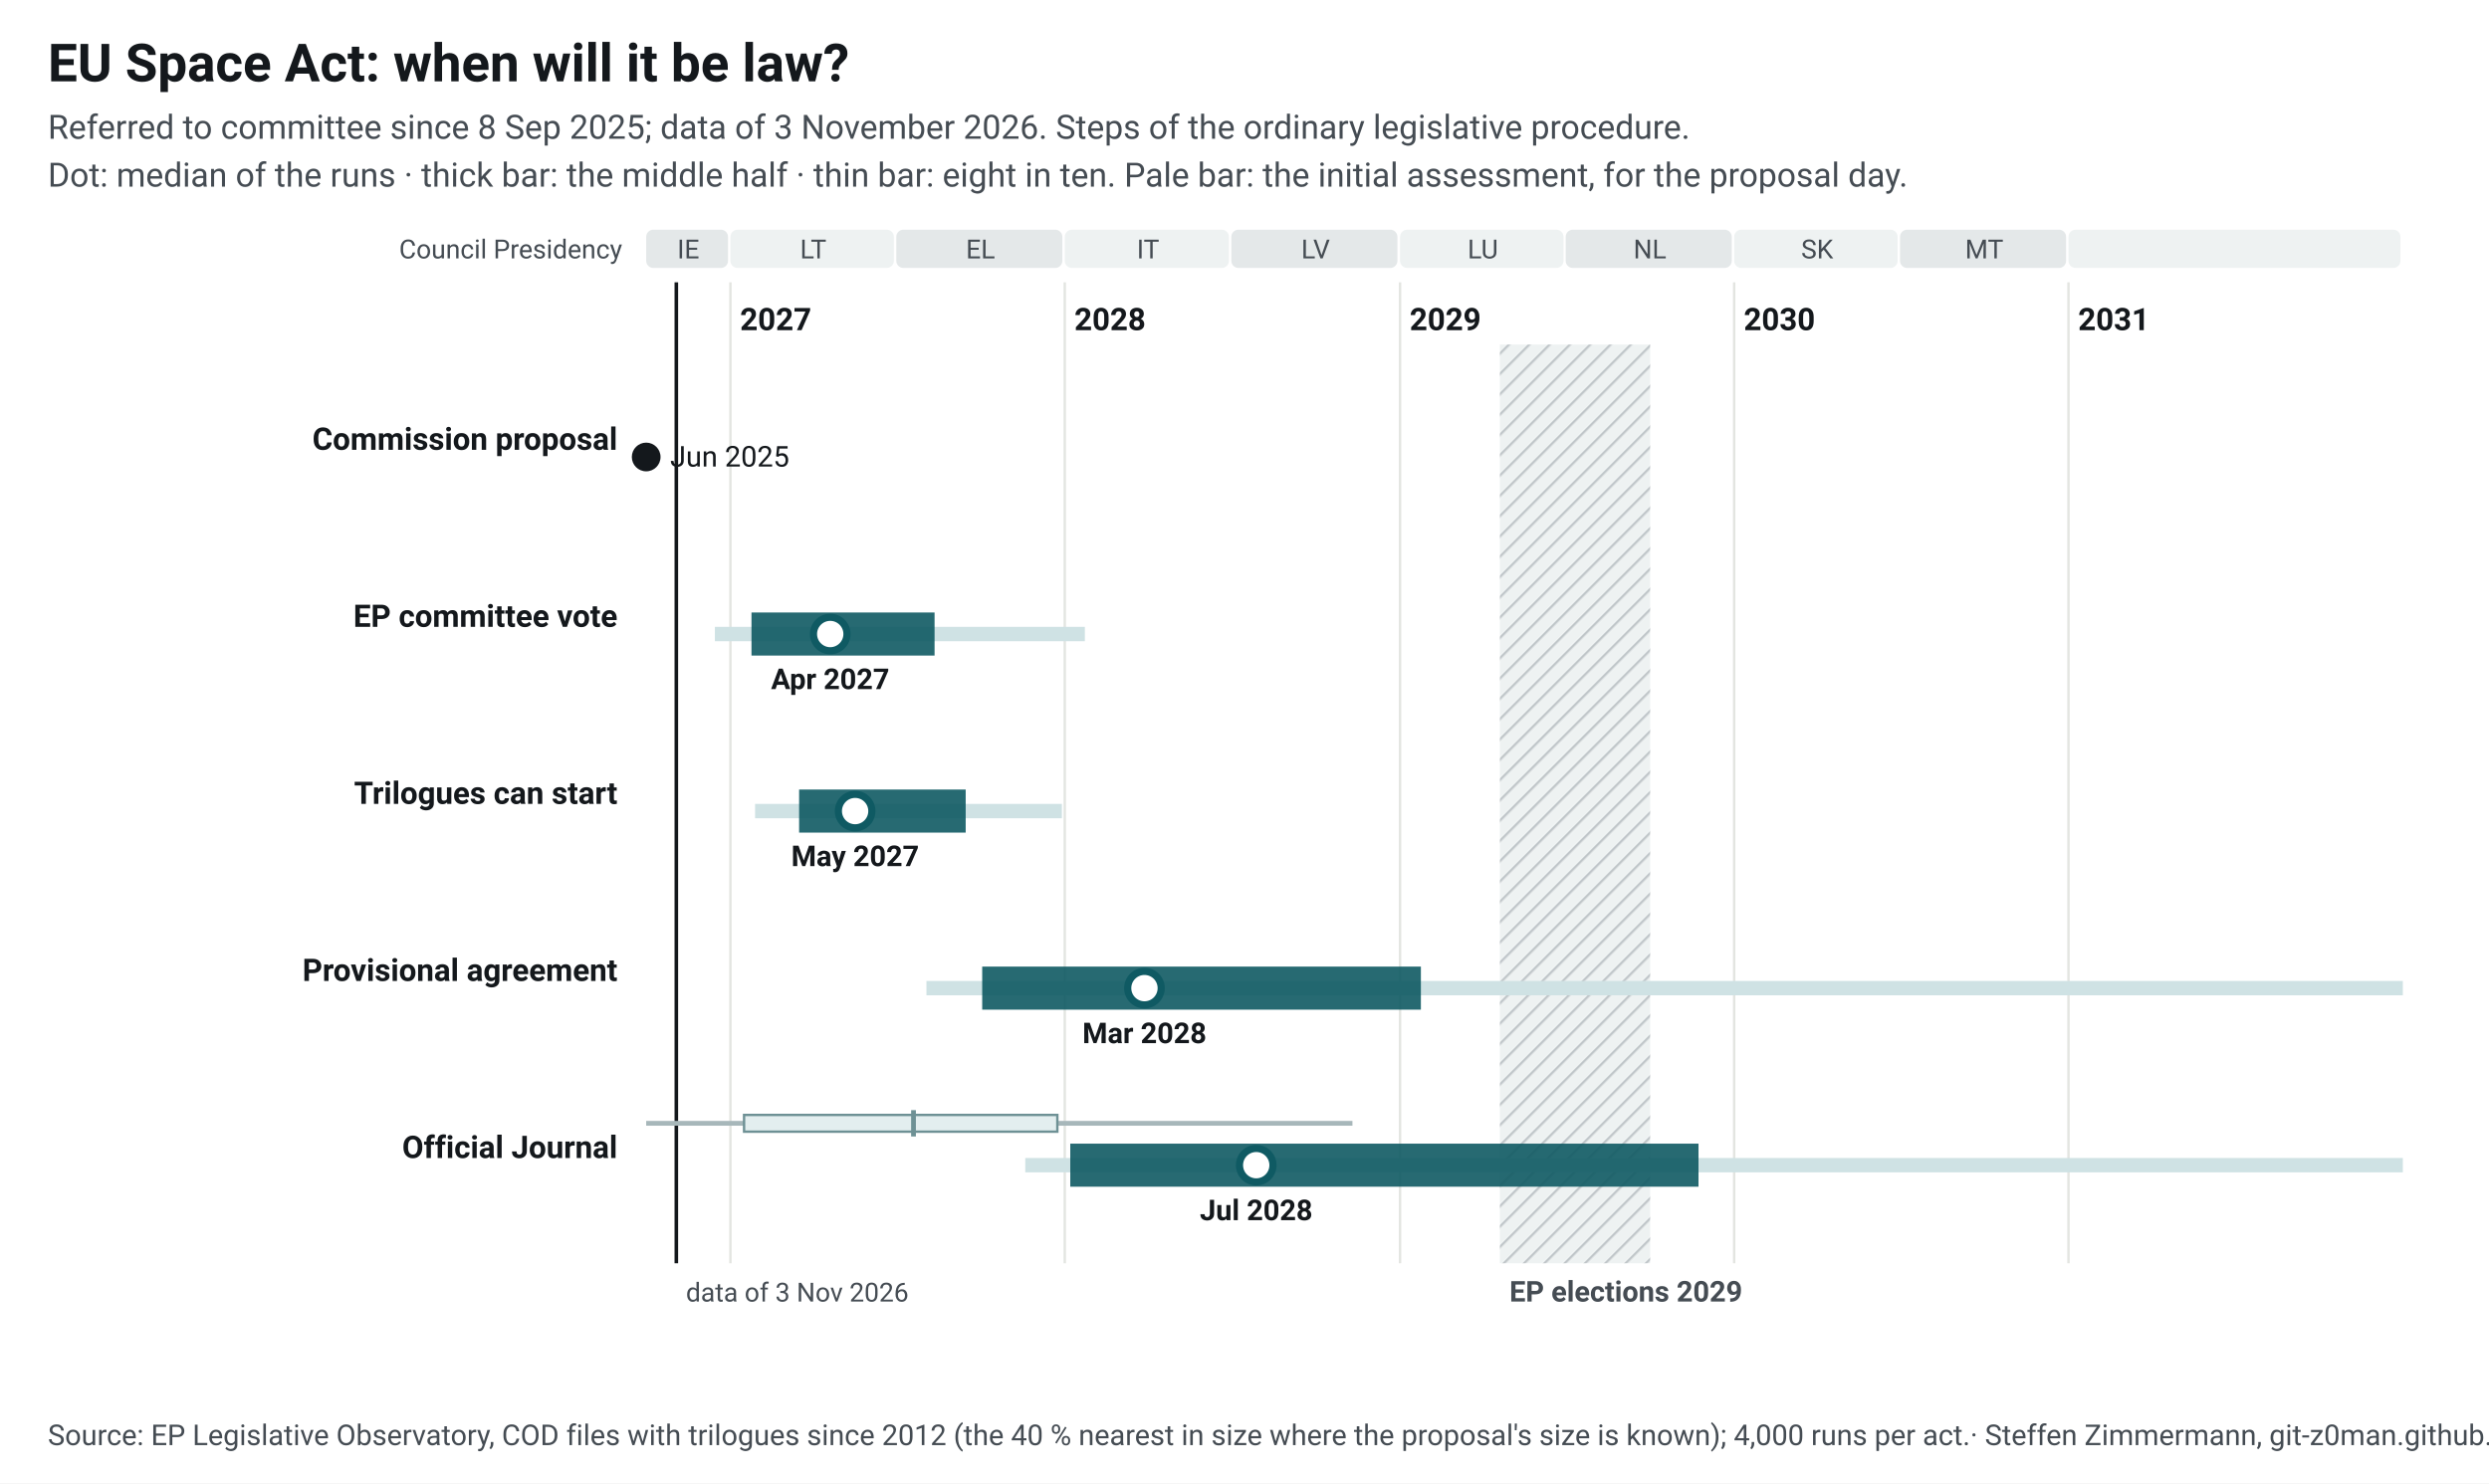
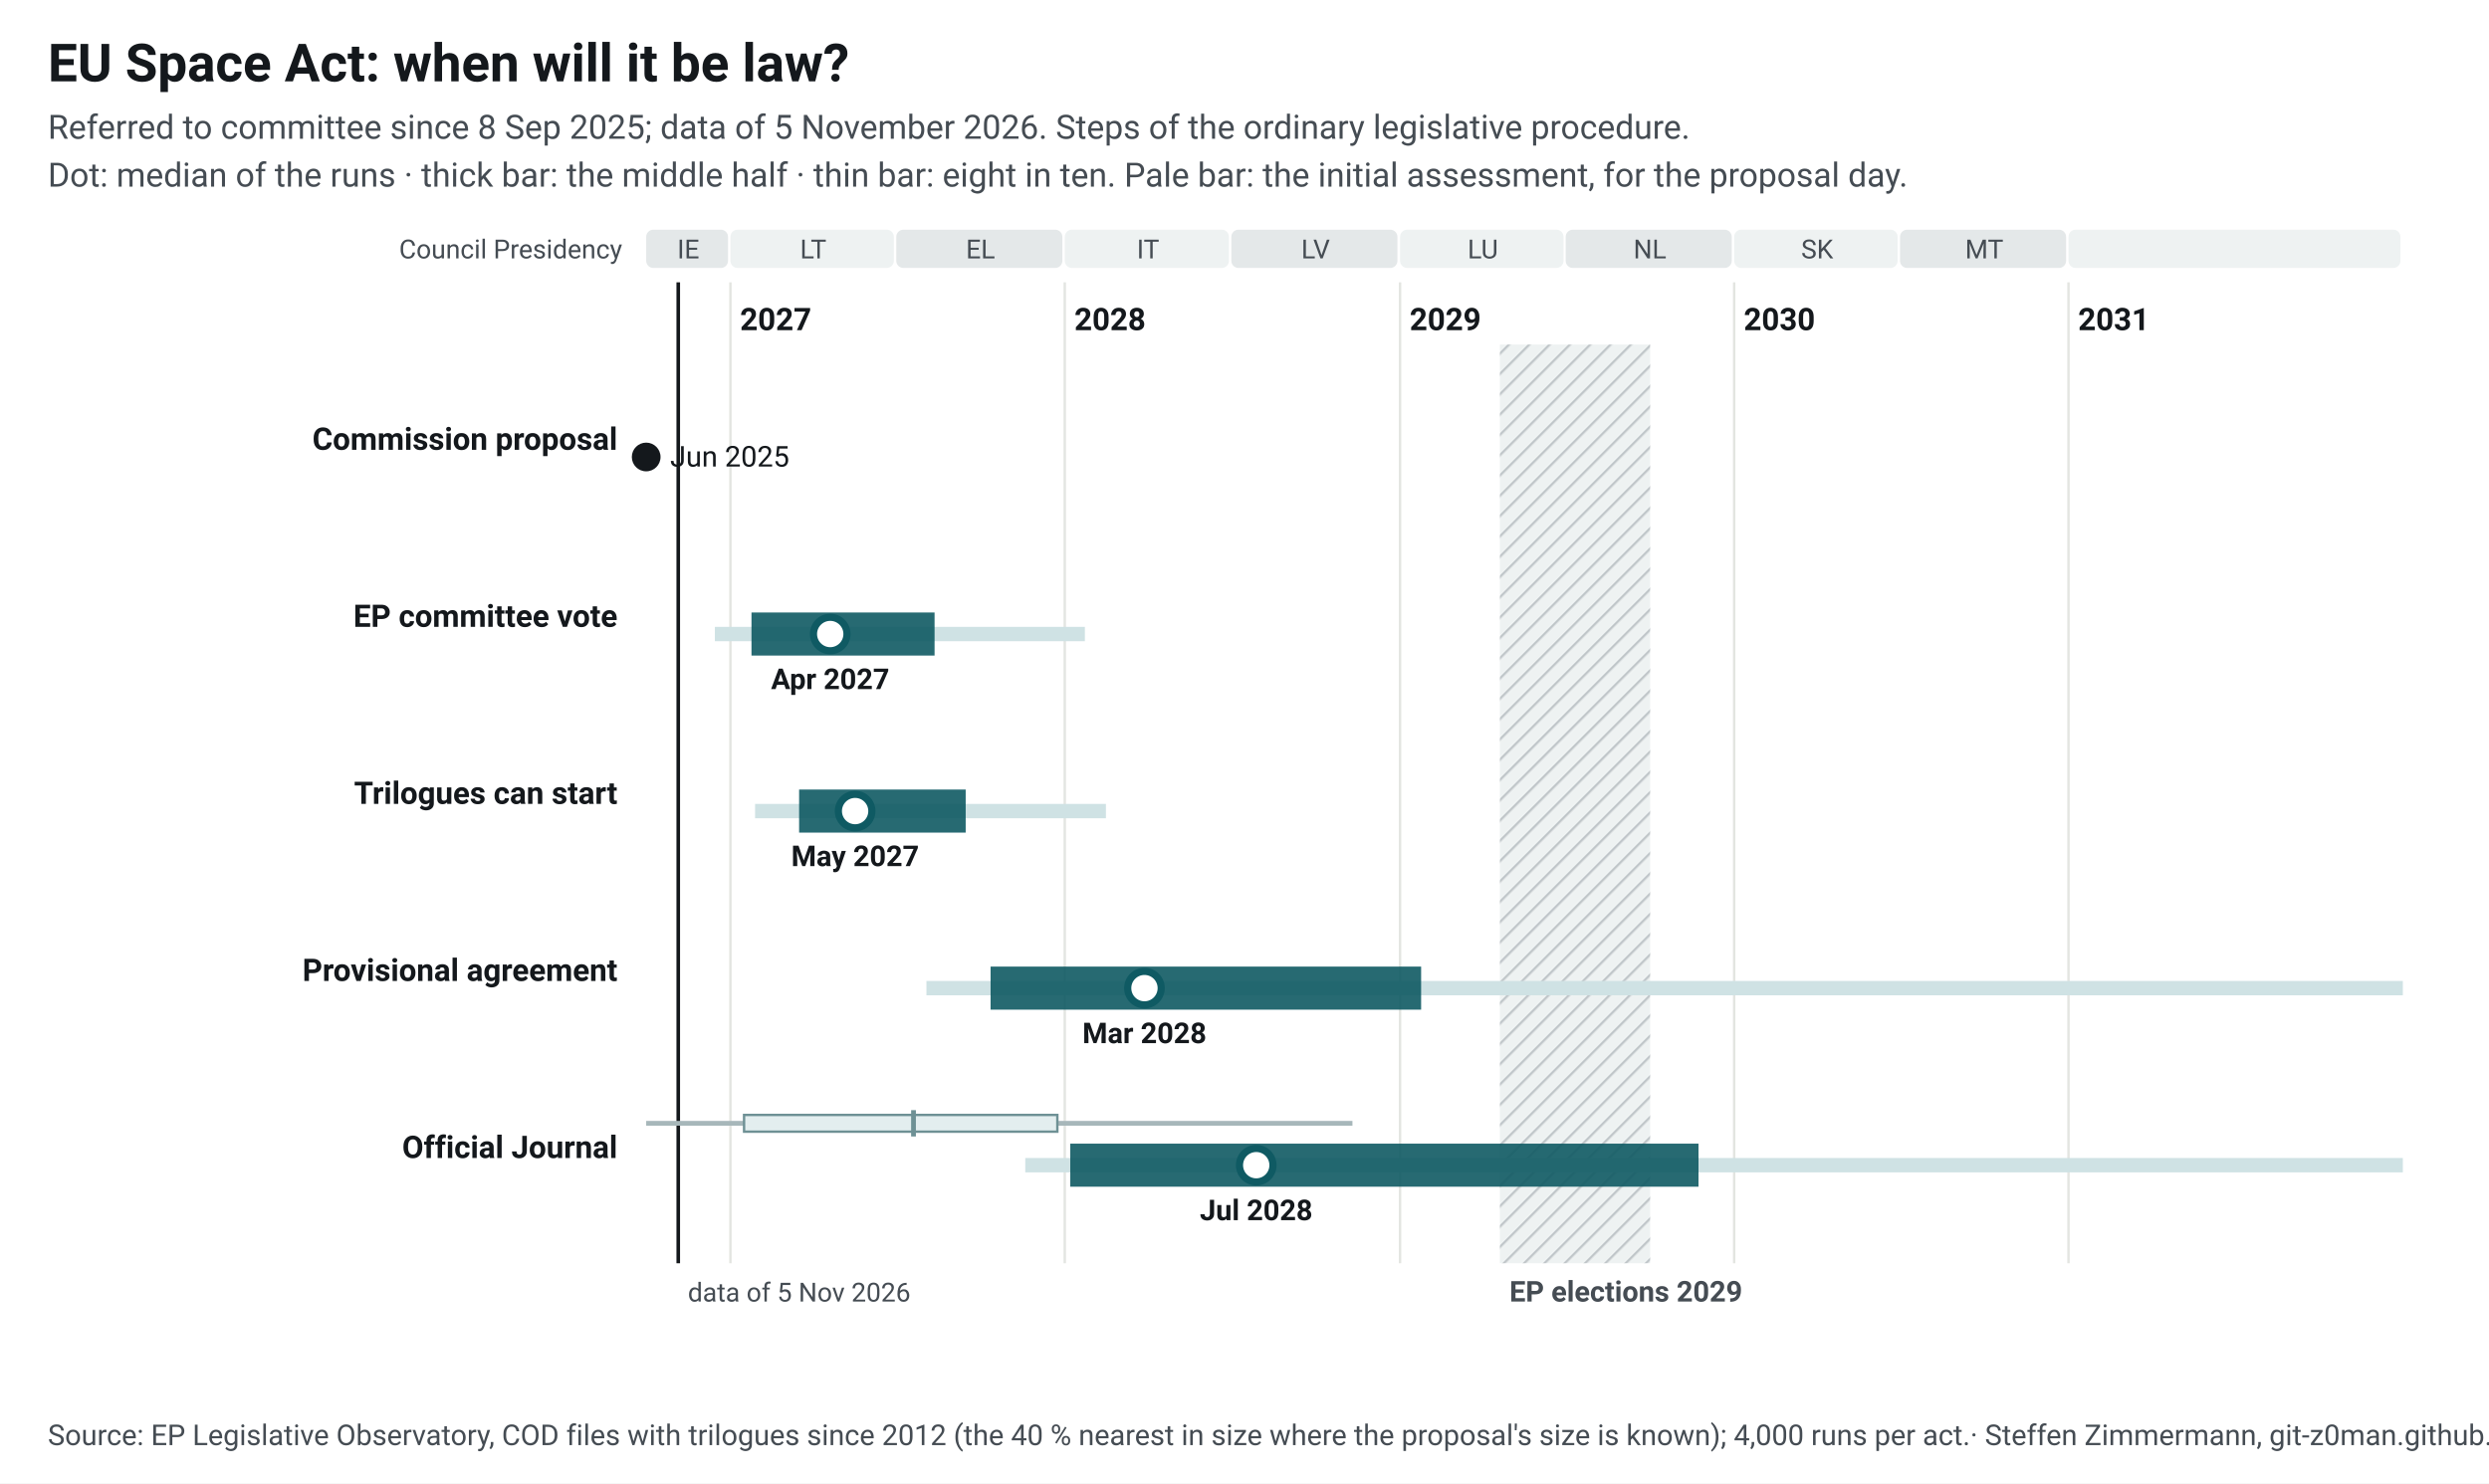
<svg xmlns="http://www.w3.org/2000/svg" width="1040" height="620" viewBox="0 0 1040 620" font-family="&quot;Source Sans 3&quot;, system-ui, -apple-system, Segoe UI, Roboto, Arial, sans-serif" font-size="13">
  <style>.ink{fill:#14181c}.mu{fill:#454c53}.gr{stroke:#e3e5e1;stroke-width:1}.pa{fill:#eef2f2}.pb{fill:#e4e8e9}.hb{fill:#eef2f2}.hl{stroke:#c3c9cc}.wt{fill:#454c53}.pt{fill:#14181c;paint-order:stroke;stroke:#fff;stroke-width:4px;stroke-linejoin:round}.pl{stroke:#14181c}.td{stroke:#14181c;stroke-width:1.5}.b50{fill:#0f5a63;opacity:.9}.b80{fill:#cfe2e4}.med{fill:#fff;stroke:#0f5a63}.fx{fill:#14181c}.ini{fill:#e3eeef;stroke:#6e9195;stroke-width:1}.ini80{fill:#a7b7ba}.inim{stroke:#6e9195;stroke-width:2}.c1{stroke:#0f5a63}.c2{stroke:#454c53;stroke-dasharray:7 4}a text{fill:#0f5a63}.nl-pending{fill:#0f5a63}.nl-adopted{fill:#5b646b}.nl-plan{fill:#fff;stroke:#14181c}.nl-open{fill:none;stroke:#14181c}.nl-q{fill:#14181c}.nl-row{stroke:#e3e5e1;stroke-width:.6}.nl-g-announced{fill:#f1f2f3}.nl-g-pending{fill:#e3eeef}.nl-g-adopted{fill:#eef2f2}</style>
  <rect width="1040" height="620" fill="#fff" />
  <text x="20" y="34" font-size="22" font-weight="700" class="ink">EU Space Act: when will it be law?</text>
-   <text x="20" y="58" font-size="14" class="mu">Referred to committee since 8 Sep 2025; data of 3 November 2026. Steps of the ordinary legislative procedure.</text>
+   <text x="20" y="58" font-size="14" class="mu">Referred to committee since 8 Sep 2025; data of 5 November 2026. Steps of the ordinary legislative procedure.</text>
  <text x="20" y="78" font-size="14" class="mu">Dot: median of the runs · thick bar: the middle half · thin bar: eight in ten. Pale bar: the initial assessment, for the proposal day.</text>
  <g transform="translate(20,92)">
    <defs>
-       <pattern id="hatch-40" width="6" height="6" patternUnits="userSpaceOnUse" patternTransform="rotate(45)">
+       <pattern id="hatch-42" width="6" height="6" patternUnits="userSpaceOnUse" patternTransform="rotate(45)">
        <rect width="6" height="6" class="hb" />
        <line x1="0" y1="0" x2="0" y2="6" class="hl" stroke-width="2" />
      </pattern>
    </defs>
    <rect x="250.0" y="4" width="34.2" height="16" rx="3" class="pb" data-tip="Council Presidency: IE, Jul 2026 to Dec 2026" />
    <text x="267.6" y="16" text-anchor="middle" font-size="11" class="mu">IE</text>
    <rect x="285.2" y="4" width="68.3" height="16" rx="3" class="pa" data-tip="Council Presidency: LT, Jan 2027 to Jun 2027" />
    <text x="319.8" y="16" text-anchor="middle" font-size="11" class="mu">LT</text>
    <rect x="354.5" y="4" width="69.4" height="16" rx="3" class="pb" data-tip="Council Presidency: EL, Jul 2027 to Dec 2027" />
    <text x="389.7" y="16" text-anchor="middle" font-size="11" class="mu">EL</text>
    <rect x="424.9" y="4" width="68.6" height="16" rx="3" class="pa" data-tip="Council Presidency: IT, Jan 2028 to Jun 2028" />
    <text x="459.7" y="16" text-anchor="middle" font-size="11" class="mu">IT</text>
    <rect x="494.5" y="4" width="69.4" height="16" rx="3" class="pb" data-tip="Council Presidency: LV, Jul 2028 to Dec 2028" />
    <text x="529.7" y="16" text-anchor="middle" font-size="11" class="mu">LV</text>
    <rect x="565.0" y="4" width="68.3" height="16" rx="3" class="pa" data-tip="Council Presidency: LU, Jan 2029 to Jun 2029" />
    <text x="599.6" y="16" text-anchor="middle" font-size="11" class="mu">LU</text>
    <rect x="634.2" y="4" width="69.4" height="16" rx="3" class="pb" data-tip="Council Presidency: NL, Jul 2029 to Dec 2029" />
    <text x="669.4" y="16" text-anchor="middle" font-size="11" class="mu">NL</text>
    <rect x="704.6" y="4" width="68.3" height="16" rx="3" class="pa" data-tip="Council Presidency: SK, Jan 2030 to Jun 2030" />
    <text x="739.3" y="16" text-anchor="middle" font-size="11" class="mu">SK</text>
    <rect x="773.9" y="4" width="69.4" height="16" rx="3" class="pb" data-tip="Council Presidency: MT, Jul 2030 to Dec 2030" />
    <text x="809.1" y="16" text-anchor="middle" font-size="11" class="mu">MT</text>
    <rect x="844.3" y="4" width="138.7" height="16" rx="3" class="pa" data-tip="Council Presidency: not decided, Jan 2031 to Dec 2031" />
    <text x="914.2" y="16" text-anchor="middle" font-size="11" class="mu" />
    <line x1="285.2" y1="26" x2="285.2" y2="436" class="gr" />
    <text x="289.2" y="46" font-weight="600" class="ink">2027</text>
    <line x1="424.9" y1="26" x2="424.9" y2="436" class="gr" />
    <text x="428.9" y="46" font-weight="600" class="ink">2028</text>
    <line x1="565.0" y1="26" x2="565.0" y2="436" class="gr" />
    <text x="569.0" y="46" font-weight="600" class="ink">2029</text>
    <line x1="704.6" y1="26" x2="704.6" y2="436" class="gr" />
    <text x="708.6" y="46" font-weight="600" class="ink">2030</text>
    <line x1="844.3" y1="26" x2="844.3" y2="436" class="gr" />
    <text x="848.3" y="46" font-weight="600" class="ink">2031</text>
-     <rect x="606.7" y="52" width="62.8" height="384" fill="url(#hatch-40)" data-tip="European elections 2029: Parliament does no legislative work from its last session in April until the new committees vote again in October (assumption, as in 2024; the dates are not set yet)." />
+     <rect x="606.7" y="52" width="62.8" height="384" fill="url(#hatch-42)" data-tip="European elections 2029: Parliament does no legislative work from its last session in April until the new committees vote again in October (assumption, as in 2024; the dates are not set yet)." />
    <text x="610.7" y="452" font-size="12" font-weight="600" class="wt">EP elections 2029</text>
    <text x="240" y="16" text-anchor="end" font-size="11" class="mu">Council Presidency</text>
-     <line x1="262.6" y1="26" x2="262.6" y2="436" class="td" />
-     <text x="266.6" y="452" font-size="11" class="mu">data of 3 Nov 2026</text>
+     <line x1="263.4" y1="26" x2="263.4" y2="436" class="td" />
+     <text x="267.4" y="452" font-size="11" class="mu">data of 5 Nov 2026</text>
    <text x="238" y="96.0" text-anchor="end" font-weight="600" class="ink lnk">Commission proposal</text>
    <circle cx="250.0" cy="99.0" r="6" class="fx" data-tip="Commission proposal: 25 Jun 2025" />
    <text x="260.0" y="103.0" font-size="12" class="ink">Jun 2025</text>
    <text x="238" y="170.0" text-anchor="end" font-weight="600" class="ink lnk">EP committee vote</text>
    <rect x="278.7" y="170.0" width="154.6" height="6" class="b80" data-tip="EP committee vote: median Apr 2027; half of the runs Jan 2027 to Aug 2027; eight in ten Dec 2026 to Jan 2028" />
    <rect x="294.0" y="164.0" width="76.5" height="18" class="b50" data-tip="EP committee vote: median Apr 2027; half of the runs Jan 2027 to Aug 2027; eight in ten Dec 2026 to Jan 2028" />
    <circle cx="326.9" cy="173.0" r="7" class="med" stroke-width="3" data-tip="EP committee vote: median Apr 2027; half of the runs Jan 2027 to Aug 2027; eight in ten Dec 2026 to Jan 2028" />
    <text x="326.9" y="196.0" text-anchor="middle" font-size="12" font-weight="600" class="ink">Apr 2027</text>
    <text x="238" y="244.0" text-anchor="end" font-weight="600" class="ink lnk">Trilogues can start</text>
-     <rect x="295.5" y="244.0" width="128.2" height="6" class="b80" data-tip="Trilogues can start: median May 2027; half of the runs Mar 2027 to Sep 2027; eight in ten Jan 2027 to Dec 2027" />
-     <rect x="313.9" y="238.0" width="69.6" height="18" class="b50" data-tip="Trilogues can start: median May 2027; half of the runs Mar 2027 to Sep 2027; eight in ten Jan 2027 to Dec 2027" />
-     <circle cx="337.3" cy="247.0" r="7" class="med" stroke-width="3" data-tip="Trilogues can start: median May 2027; half of the runs Mar 2027 to Sep 2027; eight in ten Jan 2027 to Dec 2027" />
+     <rect x="295.5" y="244.0" width="146.6" height="6" class="b80" data-tip="Trilogues can start: median May 2027; half of the runs Mar 2027 to Sep 2027; eight in ten Jan 2027 to Feb 2028" />
+     <rect x="313.9" y="238.0" width="69.6" height="18" class="b50" data-tip="Trilogues can start: median May 2027; half of the runs Mar 2027 to Sep 2027; eight in ten Jan 2027 to Feb 2028" />
+     <circle cx="337.3" cy="247.0" r="7" class="med" stroke-width="3" data-tip="Trilogues can start: median May 2027; half of the runs Mar 2027 to Sep 2027; eight in ten Jan 2027 to Feb 2028" />
    <text x="337.3" y="270.0" text-anchor="middle" font-size="12" font-weight="600" class="ink">May 2027</text>
    <text x="238" y="318.0" text-anchor="end" font-weight="600" class="ink lnk">Provisional agreement</text>
    <rect x="367.1" y="318.0" width="616.9" height="6" class="b80" data-tip="Provisional agreement: median Mar 2028; half of the runs Oct 2027 to Jan 2029; eight in ten Aug 2027 to Feb 2033" />
-     <rect x="390.4" y="312.0" width="183.3" height="18" class="b50" data-tip="Provisional agreement: median Mar 2028; half of the runs Oct 2027 to Jan 2029; eight in ten Aug 2027 to Feb 2033" />
+     <rect x="393.9" y="312.0" width="179.9" height="18" class="b50" data-tip="Provisional agreement: median Mar 2028; half of the runs Oct 2027 to Jan 2029; eight in ten Aug 2027 to Feb 2033" />
    <circle cx="458.2" cy="321.0" r="7" class="med" stroke-width="3" data-tip="Provisional agreement: median Mar 2028; half of the runs Oct 2027 to Jan 2029; eight in ten Aug 2027 to Feb 2033" />
    <text x="458.2" y="344.0" text-anchor="middle" font-size="12" font-weight="600" class="ink">Mar 2028</text>
    <text x="238" y="392.0" text-anchor="end" font-weight="600" class="ink lnk">Official Journal</text>
    <rect x="250.0" y="376.5" width="295.1" height="2" class="ini80" data-tip="Initial assessment, forecast for the proposal day (25 Jun 2025): Official Journal: median Jul 2027; half of the runs Jan 2027 to Dec 2027; eight in ten Aug 2026 to Nov 2028" />
    <rect x="290.9" y="374.0" width="130.9" height="7" class="ini" data-tip="Initial assessment, forecast for the proposal day (25 Jun 2025): Official Journal: median Jul 2027; half of the runs Jan 2027 to Dec 2027; eight in ten Aug 2026 to Nov 2028" />
    <line x1="361.7" y1="372.0" x2="361.7" y2="383.0" class="inim" data-tip="Initial assessment, forecast for the proposal day (25 Jun 2025): Official Journal: median Jul 2027; half of the runs Jan 2027 to Dec 2027; eight in ten Aug 2026 to Nov 2028" />
    <rect x="408.4" y="392.0" width="575.6" height="6" class="b80" data-tip="Official Journal: median Jul 2028; half of the runs Jan 2028 to Nov 2029; eight in ten Nov 2027 to Apr 2033" />
    <rect x="427.2" y="386.0" width="262.5" height="18" class="b50" data-tip="Official Journal: median Jul 2028; half of the runs Jan 2028 to Nov 2029; eight in ten Nov 2027 to Apr 2033" />
    <circle cx="504.9" cy="395.0" r="7" class="med" stroke-width="3" data-tip="Official Journal: median Jul 2028; half of the runs Jan 2028 to Nov 2029; eight in ten Nov 2027 to Apr 2033" />
    <text x="504.9" y="418.0" text-anchor="middle" font-size="12" font-weight="600" class="ink">Jul 2028</text>
  </g>
  <text x="20" y="604" font-size="12" class="mu">Source: EP Legislative Observatory, COD files with trilogues since 2012 (the 40 % nearest in size where the proposal's size is known); 4,000 runs per act.<tspan> · Steffen Zimmermann, git-z0man.github.io/eu-regulation-timeline, CC BY 4.0</tspan>
  </text>
</svg>
